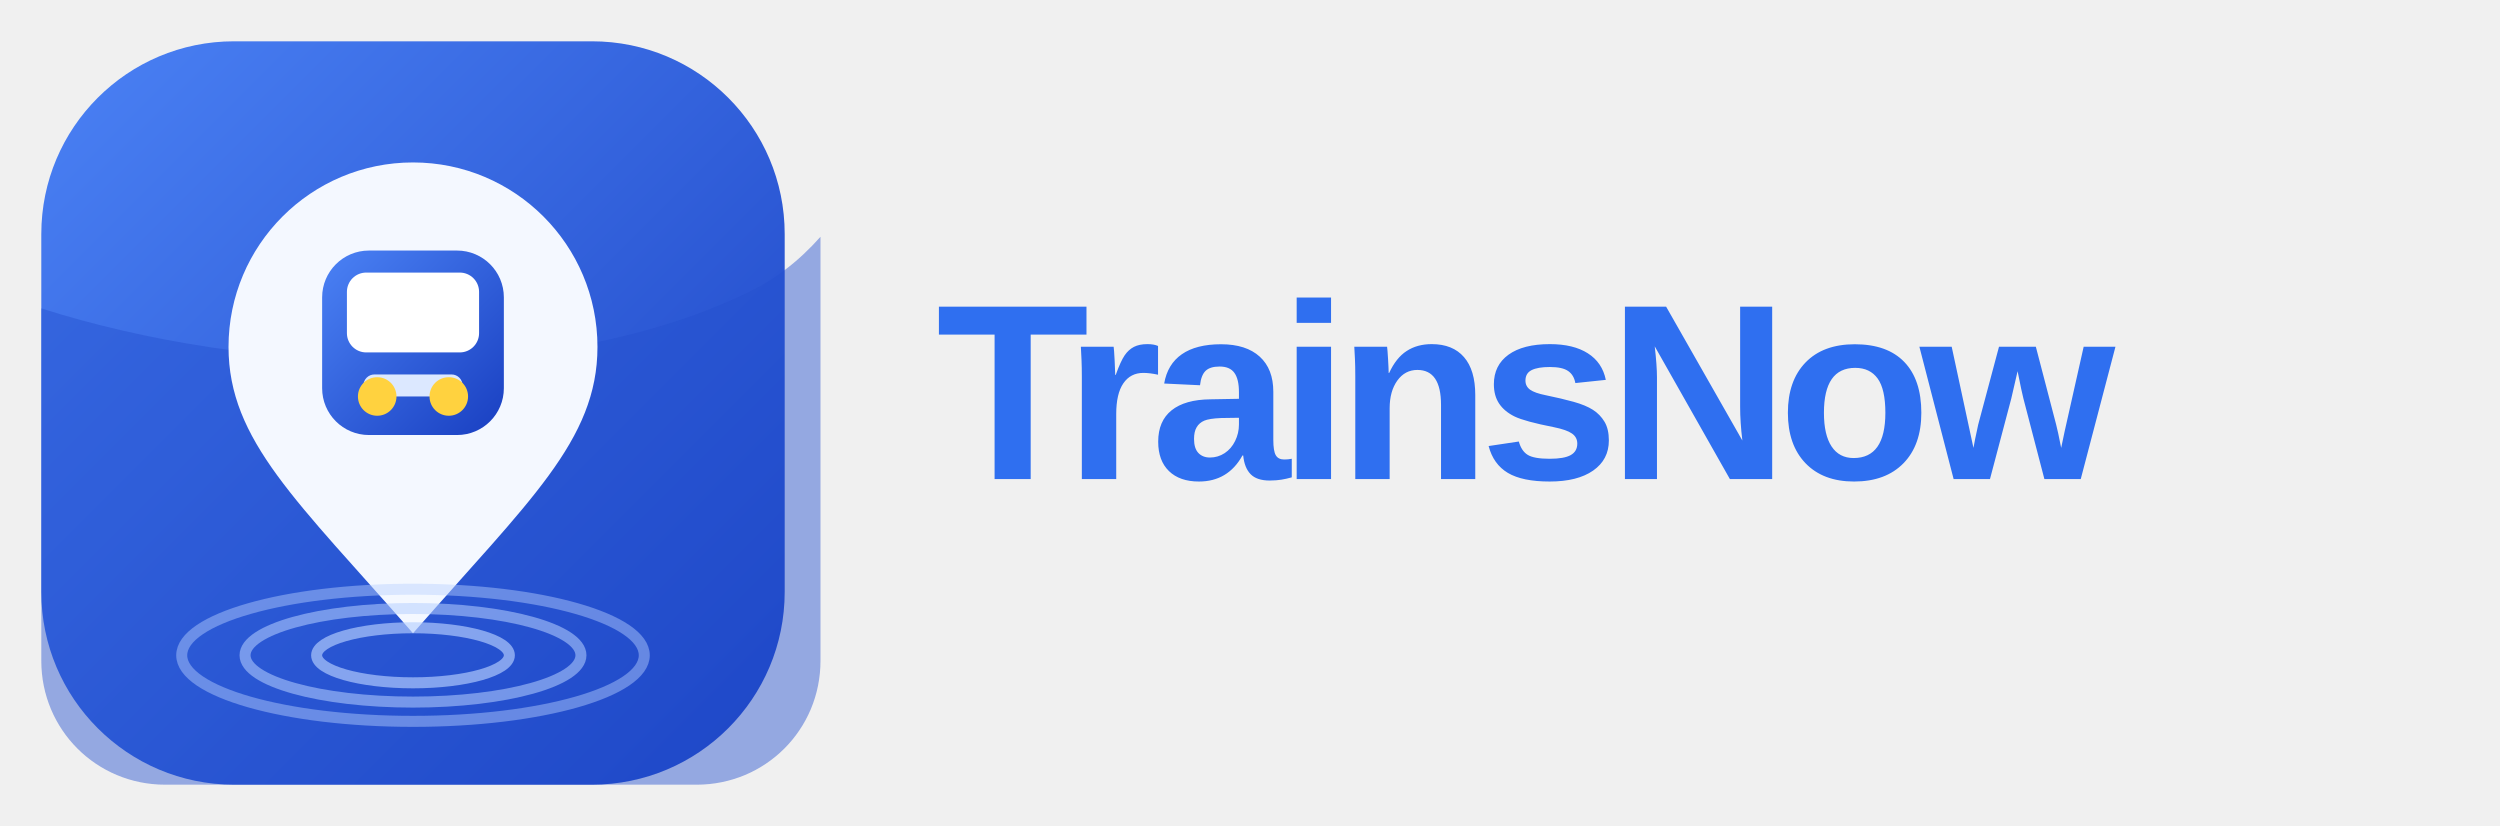
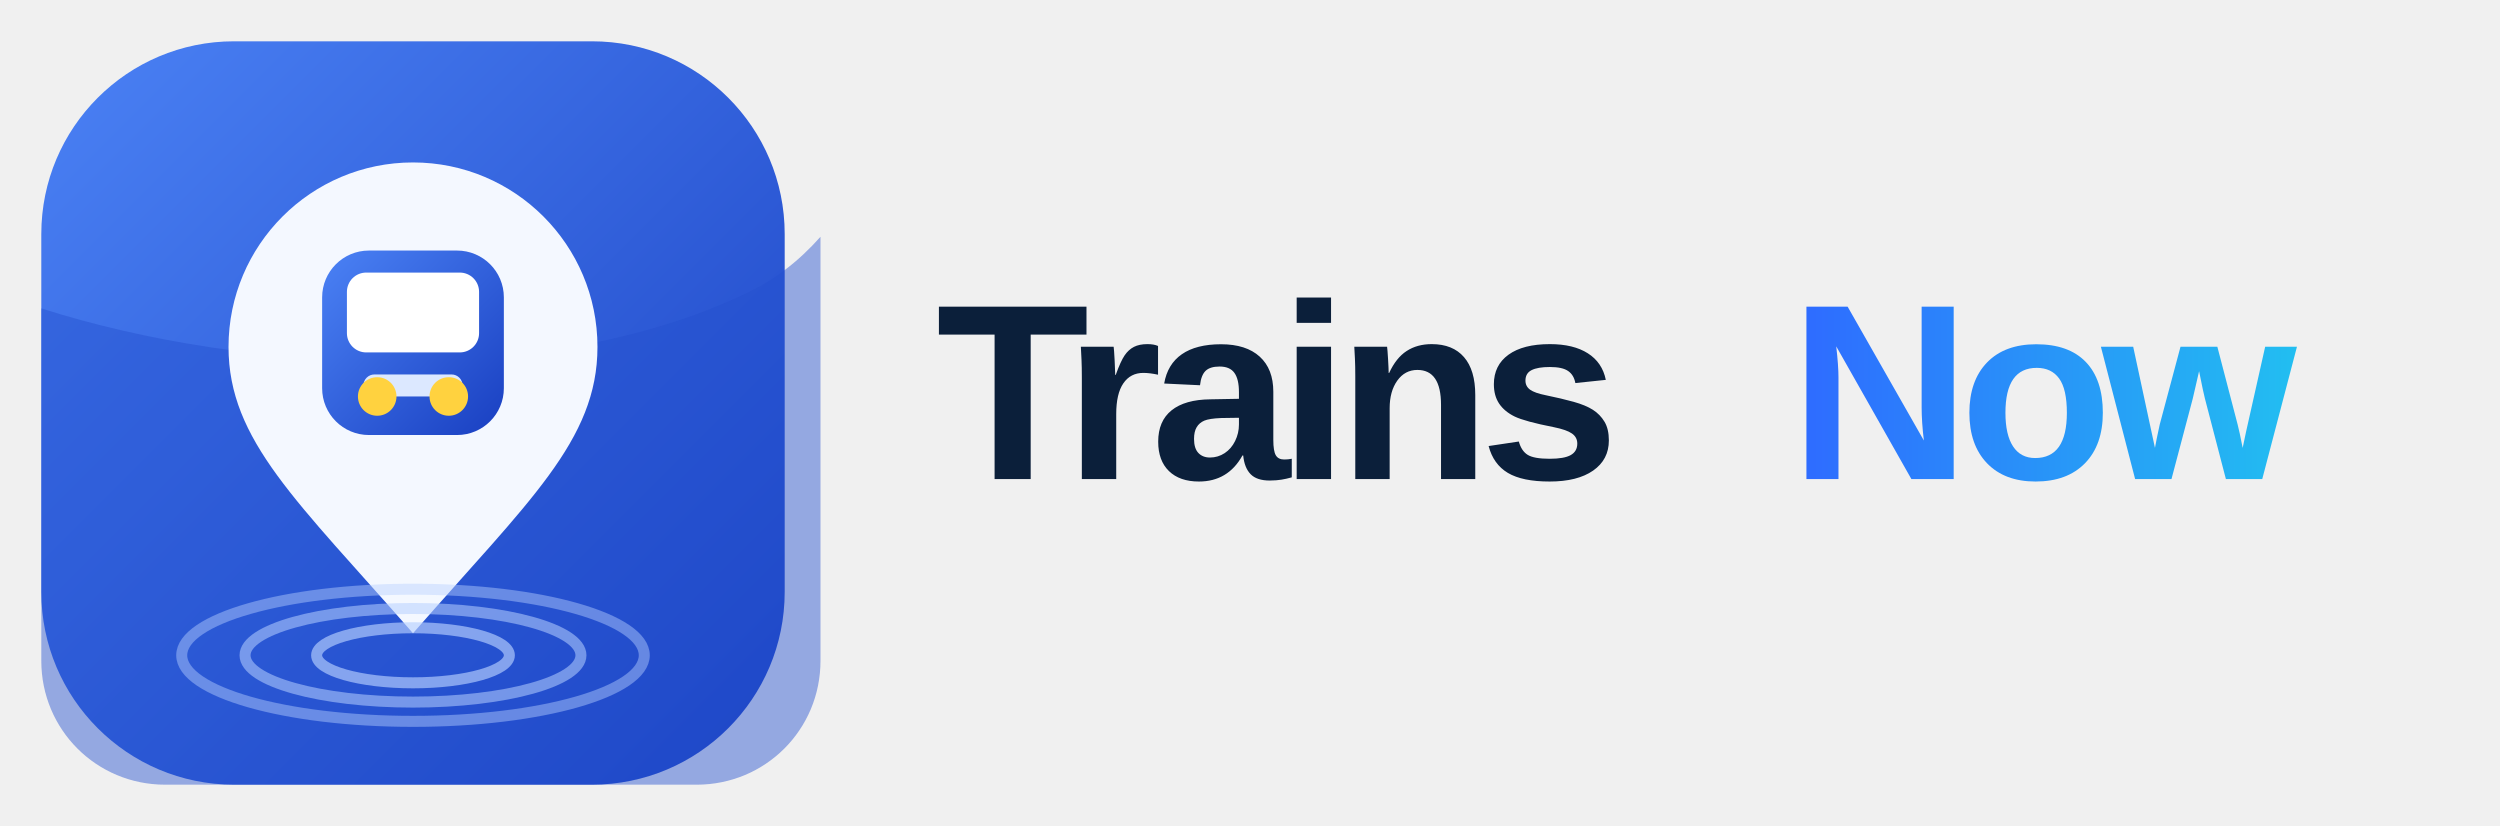
<svg xmlns="http://www.w3.org/2000/svg" viewBox="0 0 908 300" role="img" aria-labelledby="title desc">
  <defs>
    <linearGradient id="bg" x1="0" y1="0" x2="1" y2="1">
      <stop offset="0" stop-color="#4b82f5" />
      <stop offset="1" stop-color="#193fc1" />
    </linearGradient>
  </defs>
  <rect x="15" y="15" width="270" height="270" rx="70" fill="url(#bg)" />
  <path d="M15 112c75 24 183 29 255-5 11-5 20-12 28-21v154c0 25-20 45-45 45H60c-25 0-45-20-45-45z" fill="#244fce" opacity=".45" />
  <path d="M150 59c-37 0-67 30-67 67 0 34 25 56 67 104 42-48 67-70 67-104 0-37-30-67-67-67z" fill="#f4f8ff" />
  <rect x="117" y="91" width="66" height="67" rx="17" fill="url(#bg)" />
  <rect x="126" y="99" width="48" height="29" rx="7" fill="#fff" />
  <rect x="132" y="136" width="36" height="8" rx="4" fill="#dce8ff" />
  <circle cx="137" cy="144" r="7" fill="#ffd23f" />
  <circle cx="163" cy="144" r="7" fill="#ffd23f" />
  <ellipse cx="150" cy="238" rx="84" ry="24" fill="none" stroke="#b7d0ff" stroke-width="4" opacity=".45" />
  <ellipse cx="150" cy="238" rx="61" ry="17" fill="none" stroke="#b7d0ff" stroke-width="4" opacity=".55" />
  <ellipse cx="150" cy="238" rx="35" ry="10" fill="none" stroke="#b7d0ff" stroke-width="4" opacity=".65" />
-   <text x="340" y="174" font-family="Arial,Helvetica,sans-serif" font-size="91" font-weight="800" letter-spacing="-4" fill="#2f6ff0">TrainsNow</text>
+   <defs>
+     <linearGradient id="textBlue" x1="0" y1="0" x2="1" y2="0">
+       <stop offset="0" stop-color="#2e6cff" />
+       <stop offset="1" stop-color="#22bef1" />
+     </linearGradient>
+   </defs>
+   <text x="340" y="174" font-family="Arial,Helvetica,sans-serif" font-size="91" font-weight="800" letter-spacing="-4" fill="#0b1f3a">Trains</text>
+   <text x="650" y="174" font-family="Arial,Helvetica,sans-serif" font-size="91" font-weight="800" letter-spacing="-4" fill="url(#textBlue)">Now</text>
</svg>
